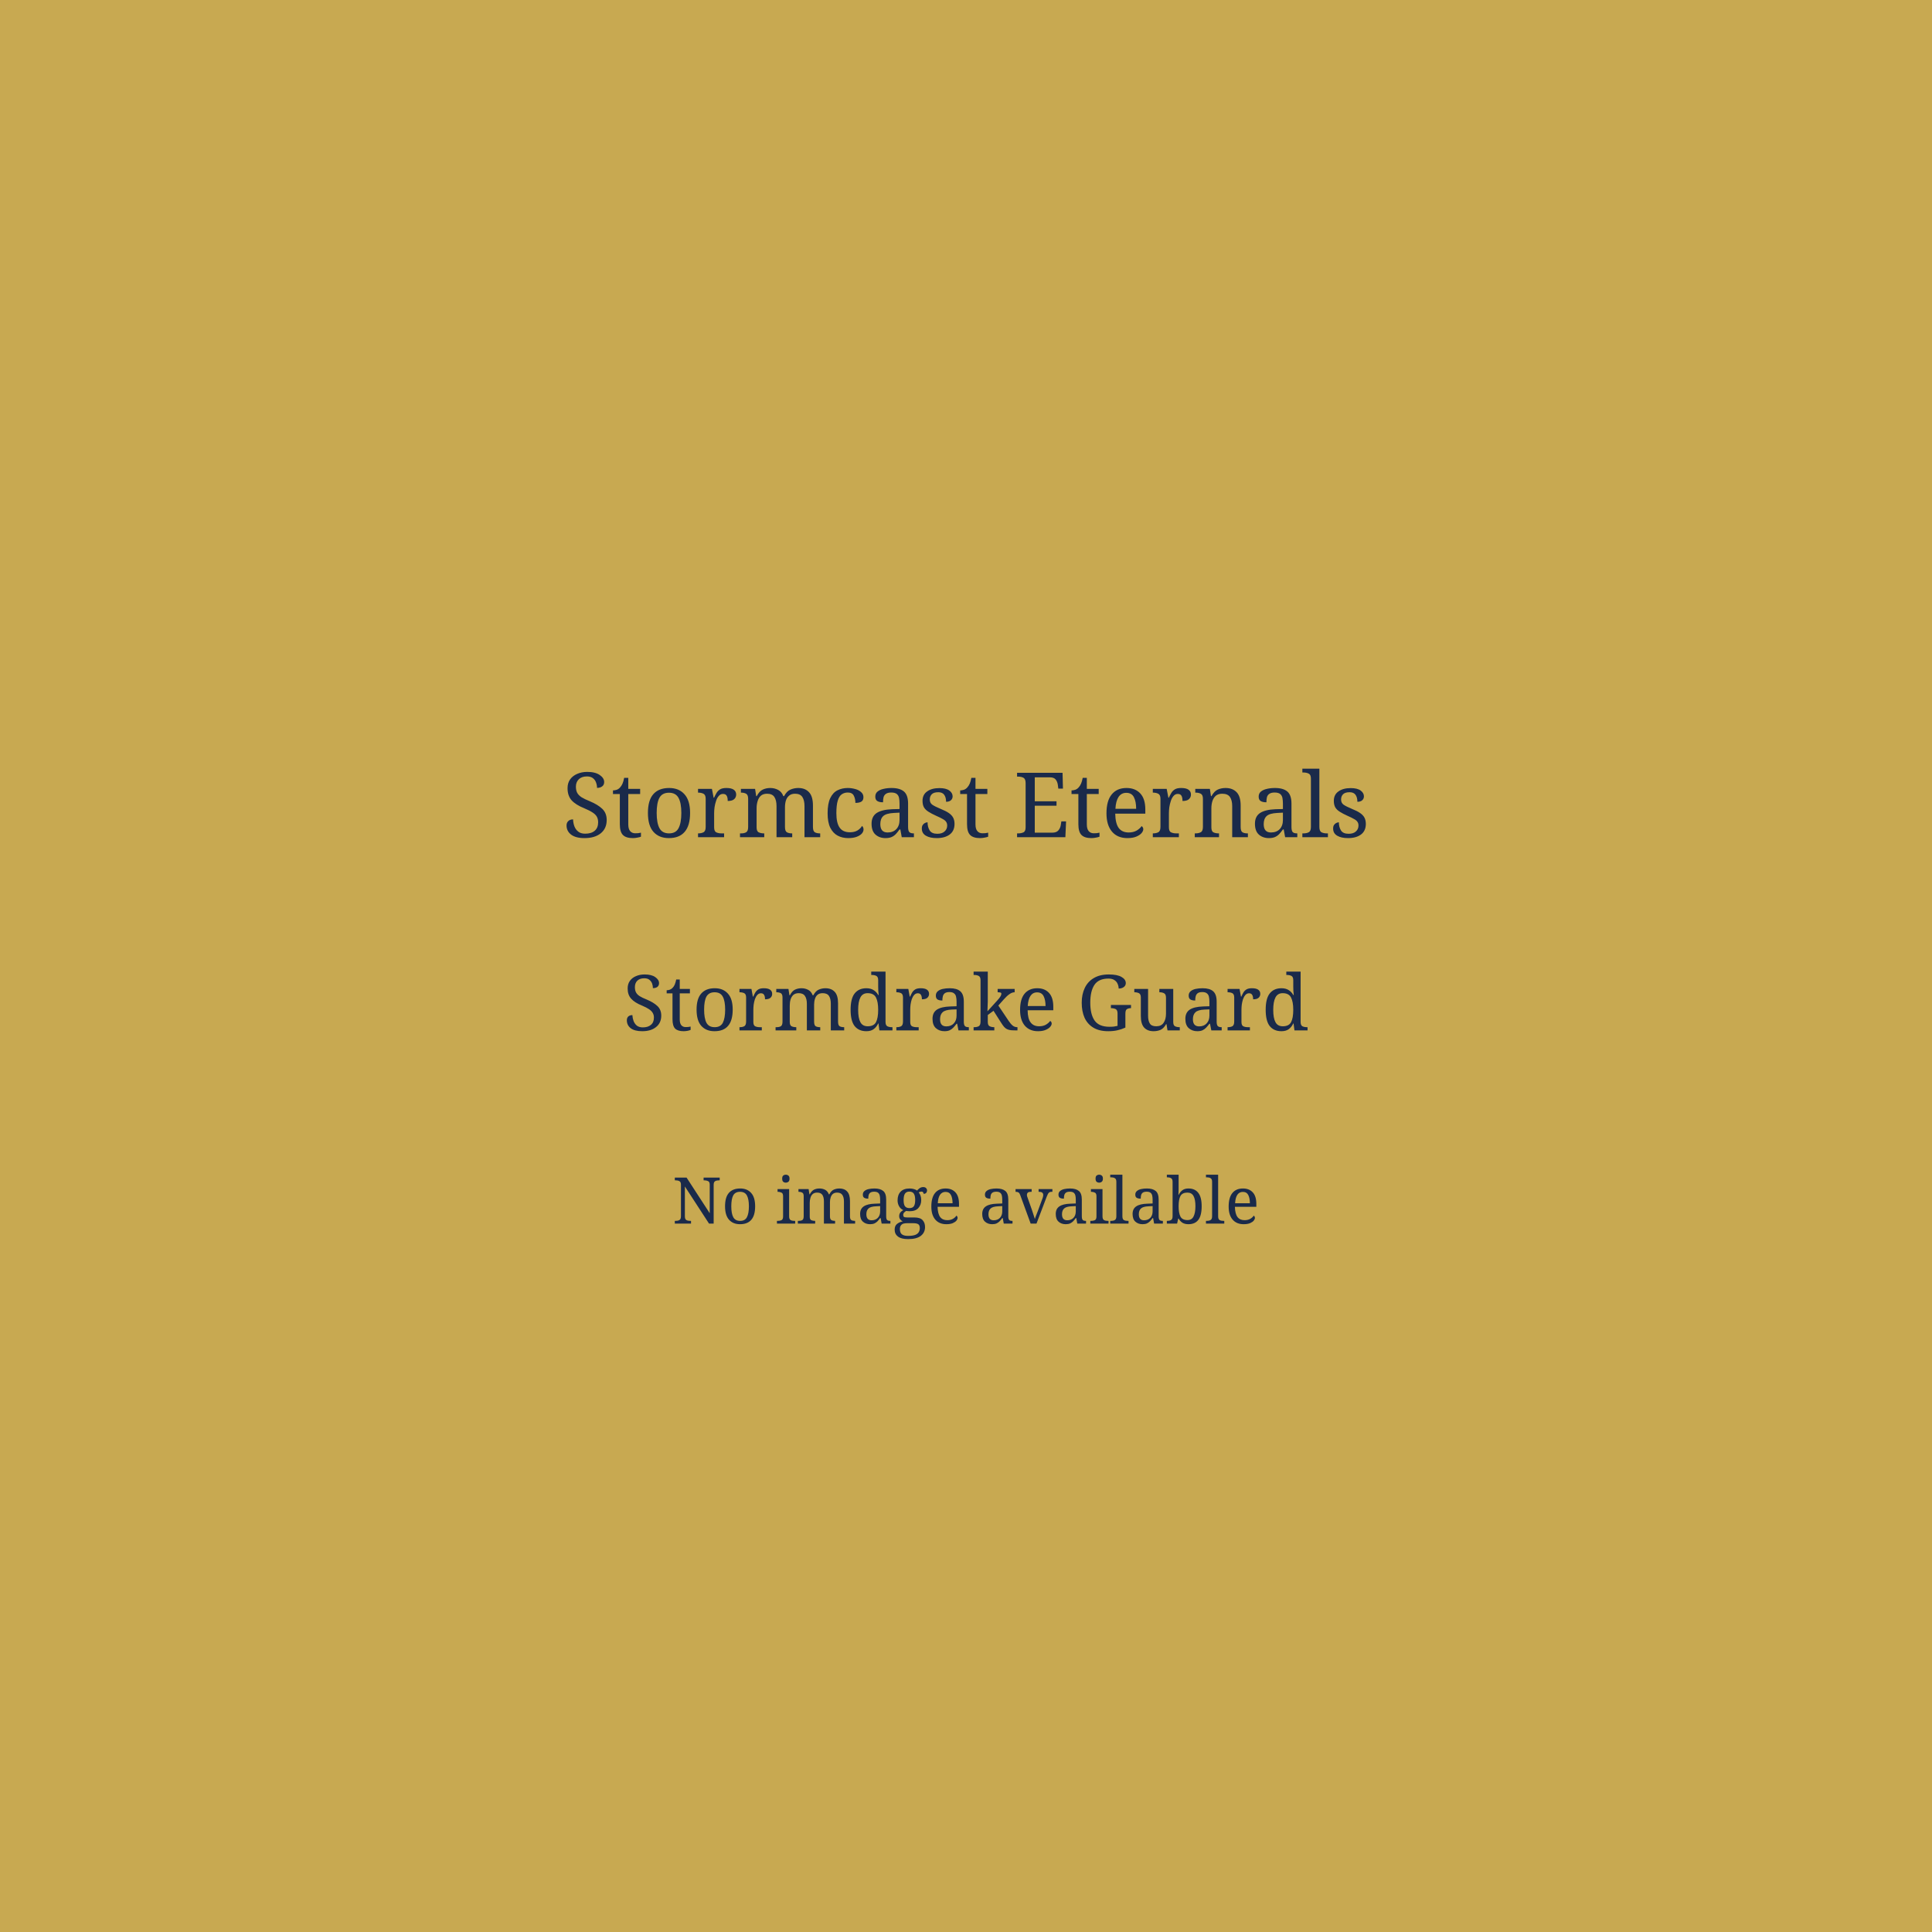
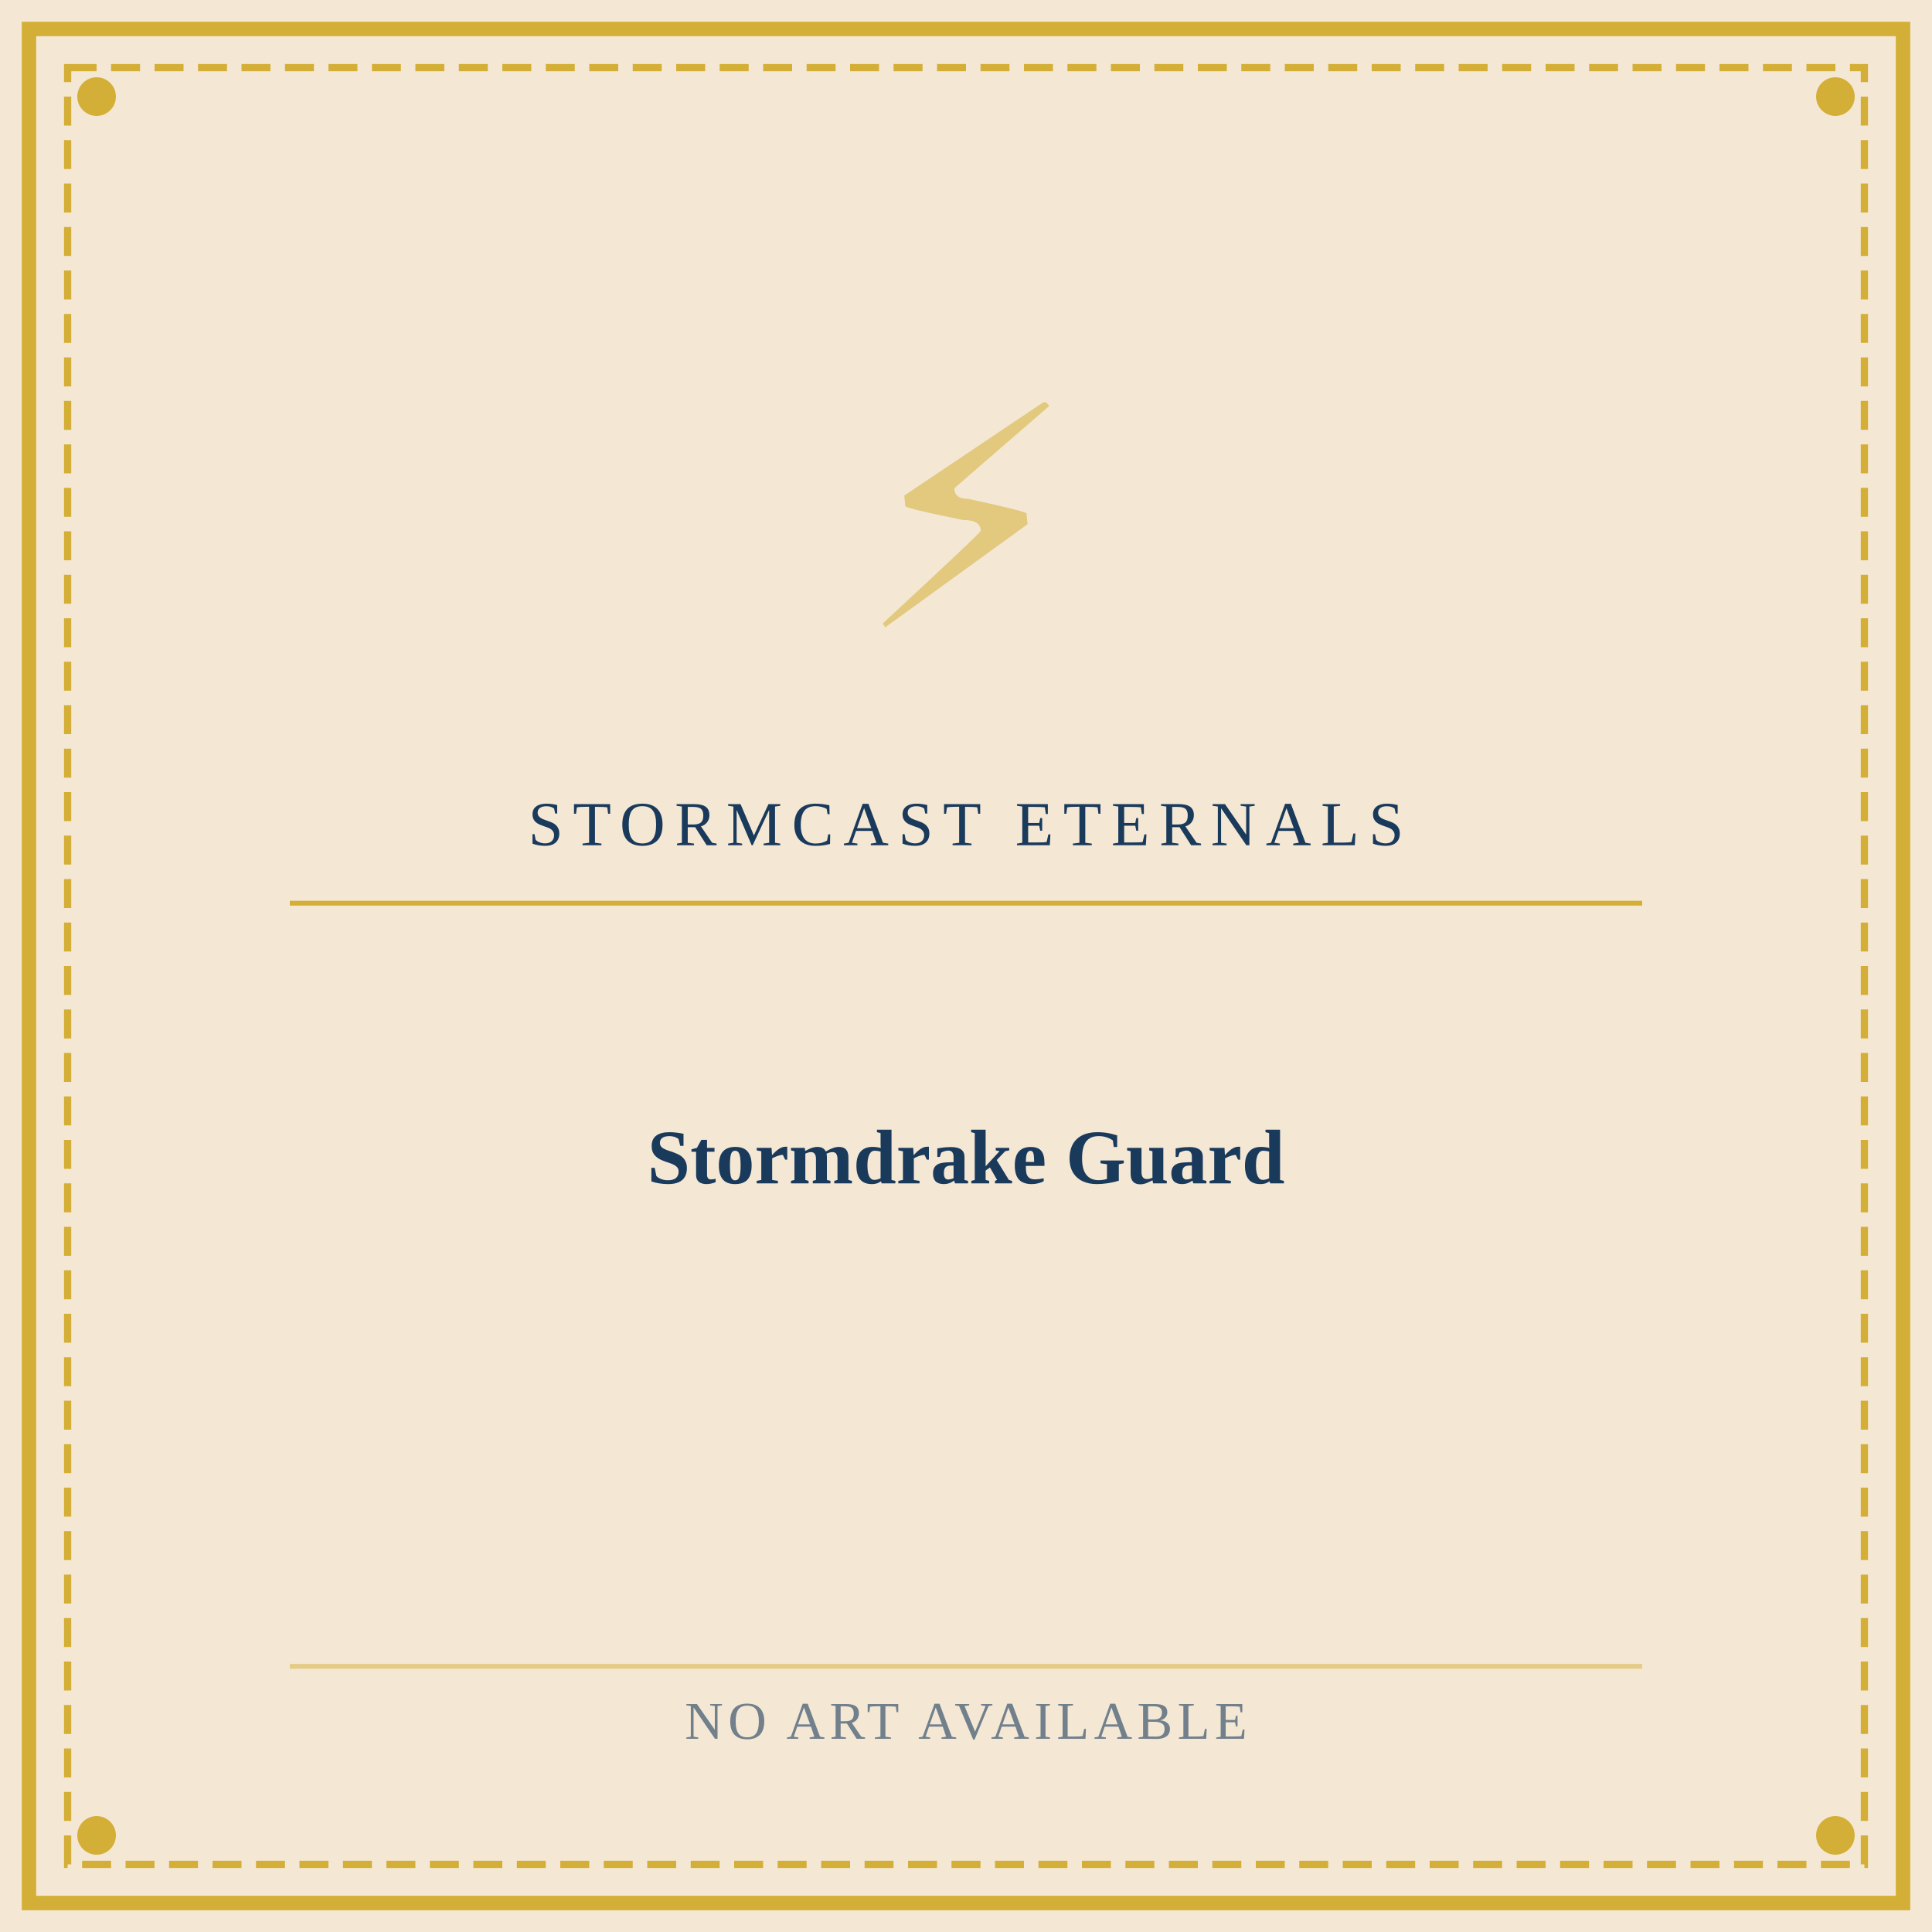
- <svg xmlns="http://www.w3.org/2000/svg" width="300" height="300" viewBox="0 0 300 300">
-   <rect width="300" height="300" fill="#C8A951" />
-   <text x="150" y="130" font-family="serif" font-size="14" fill="#1a2a4a" text-anchor="middle">Stormcast Eternals</text>
-   <text x="150" y="160" font-family="serif" font-size="12" fill="#1a2a4a" text-anchor="middle">Stormdrake Guard</text>
-   <text x="150" y="190" font-family="serif" font-size="10" fill="#1a2a4a" text-anchor="middle">No image available</text>
+ <svg xmlns="http://www.w3.org/2000/svg" width="400" height="400" viewBox="0 0 400 400">
+   <rect width="400" height="400" fill="#f4e8d5" />
+   <rect x="6" y="6" width="388" height="388" fill="none" stroke="#d4af37" stroke-width="3" />
+   <rect x="14" y="14" width="372" height="372" fill="none" stroke="#d4af37" stroke-width="1.5" stroke-dasharray="6,3" />
+   <circle cx="20" cy="20" r="4" fill="#d4af37" />
+   <circle cx="380" cy="20" r="4" fill="#d4af37" />
+   <circle cx="20" cy="380" r="4" fill="#d4af37" />
+   <circle cx="380" cy="380" r="4" fill="#d4af37" />
+   <text x="200" y="130" font-family="serif" font-size="64" fill="#d4af37" text-anchor="middle" opacity="0.55">⚡</text>
+   <text x="200" y="175" font-family="Garamond,'Times New Roman',serif" font-size="13" fill="#1a3a5c" text-anchor="middle" letter-spacing="2">STORMCAST ETERNALS</text>
+   <line x1="60" y1="187" x2="340" y2="187" stroke="#d4af37" stroke-width="1" />
+   <text x="200" y="245" font-family="Garamond,'Times New Roman',serif" font-size="16" fill="#1a3a5c" text-anchor="middle" font-weight="bold">Stormdrake Guard</text>
+   <text x="200" y="360" font-family="Garamond,'Times New Roman',serif" font-size="11" fill="#1a3a5c" text-anchor="middle" opacity="0.6" letter-spacing="1">NO ART AVAILABLE</text>
+   <line x1="60" y1="345" x2="340" y2="345" stroke="#d4af37" stroke-width="1" opacity="0.5" />
</svg>
